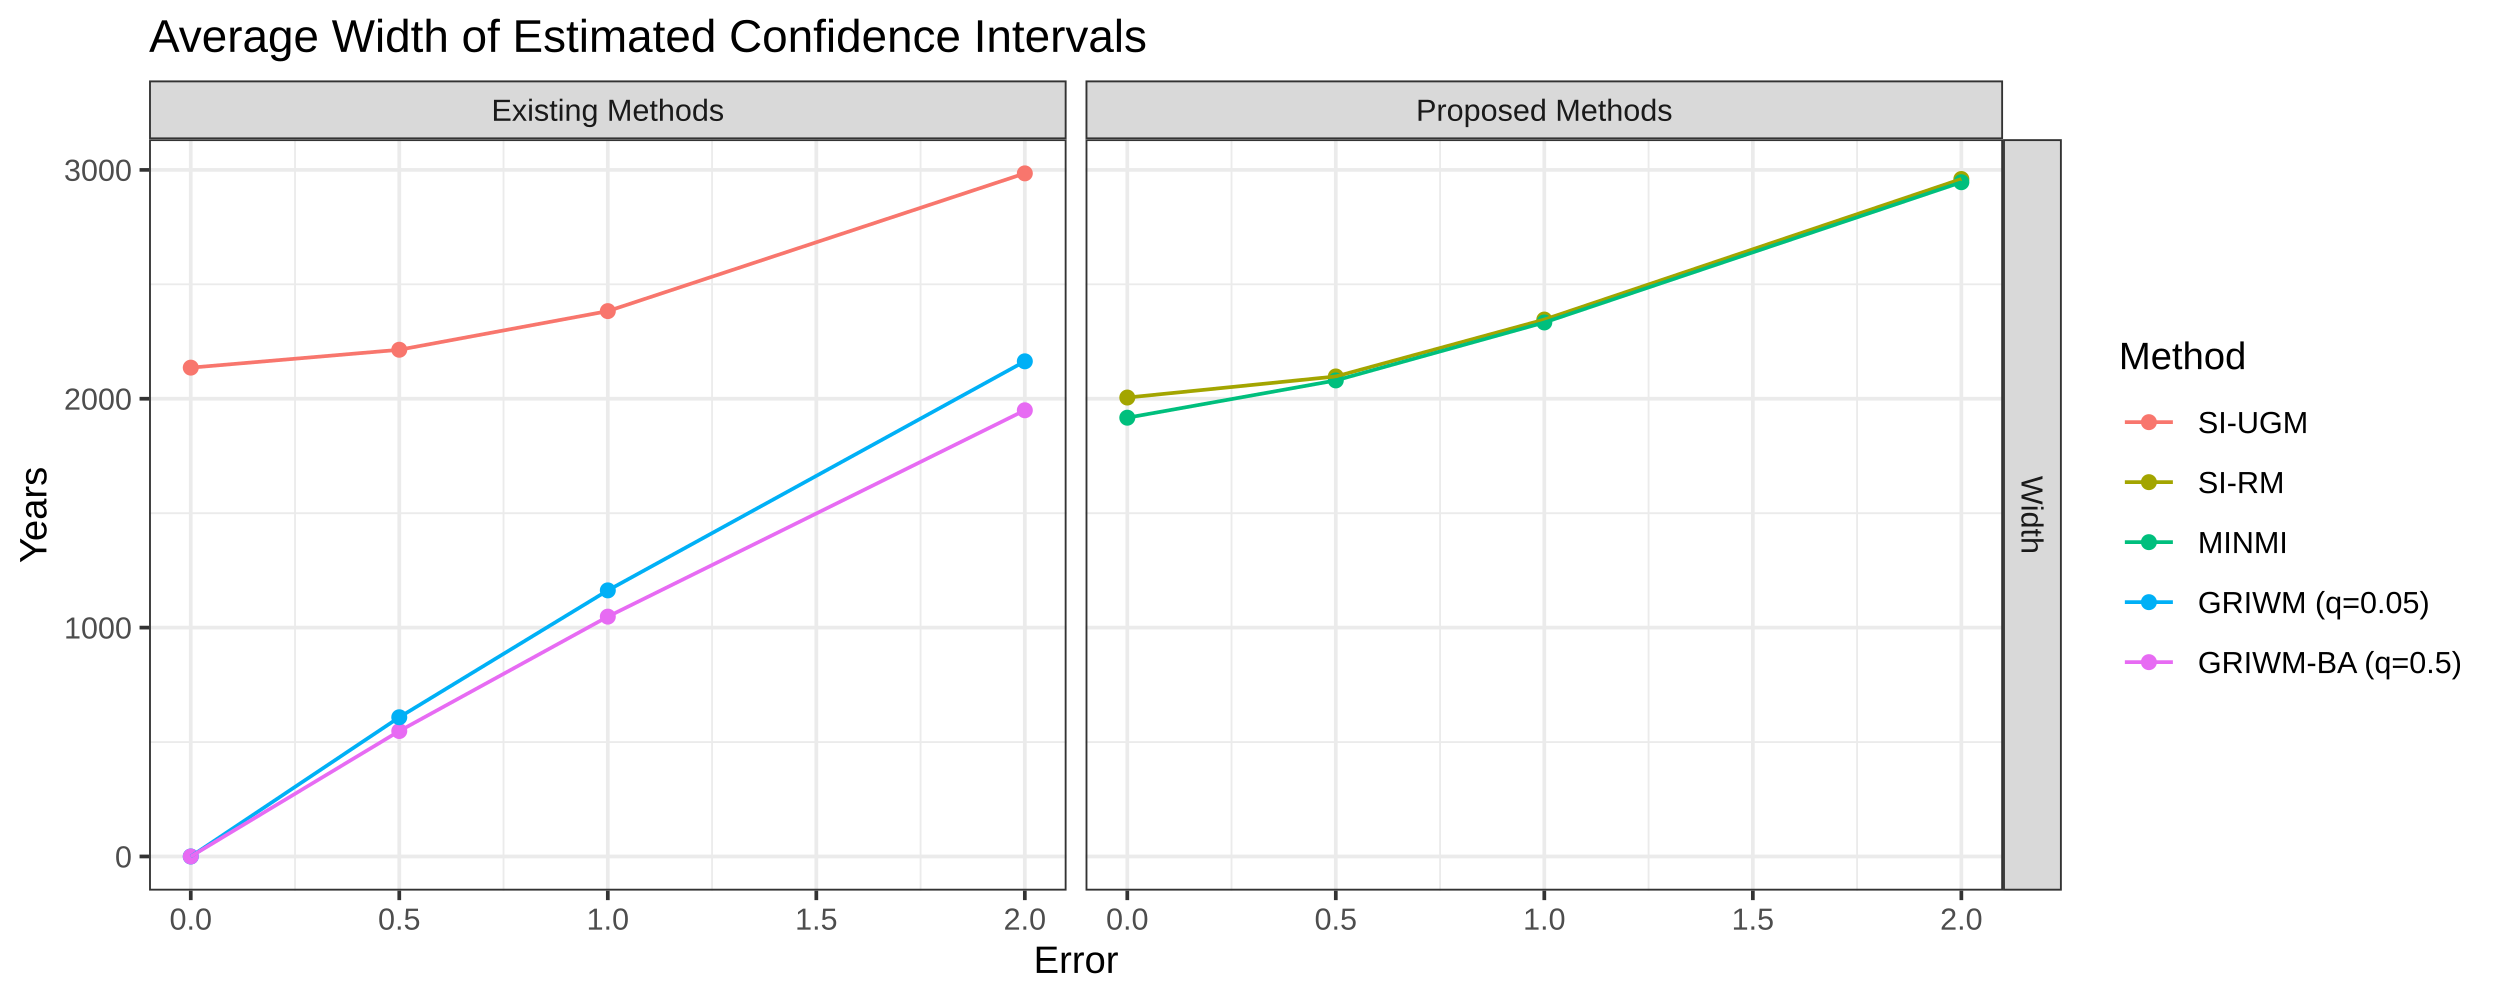
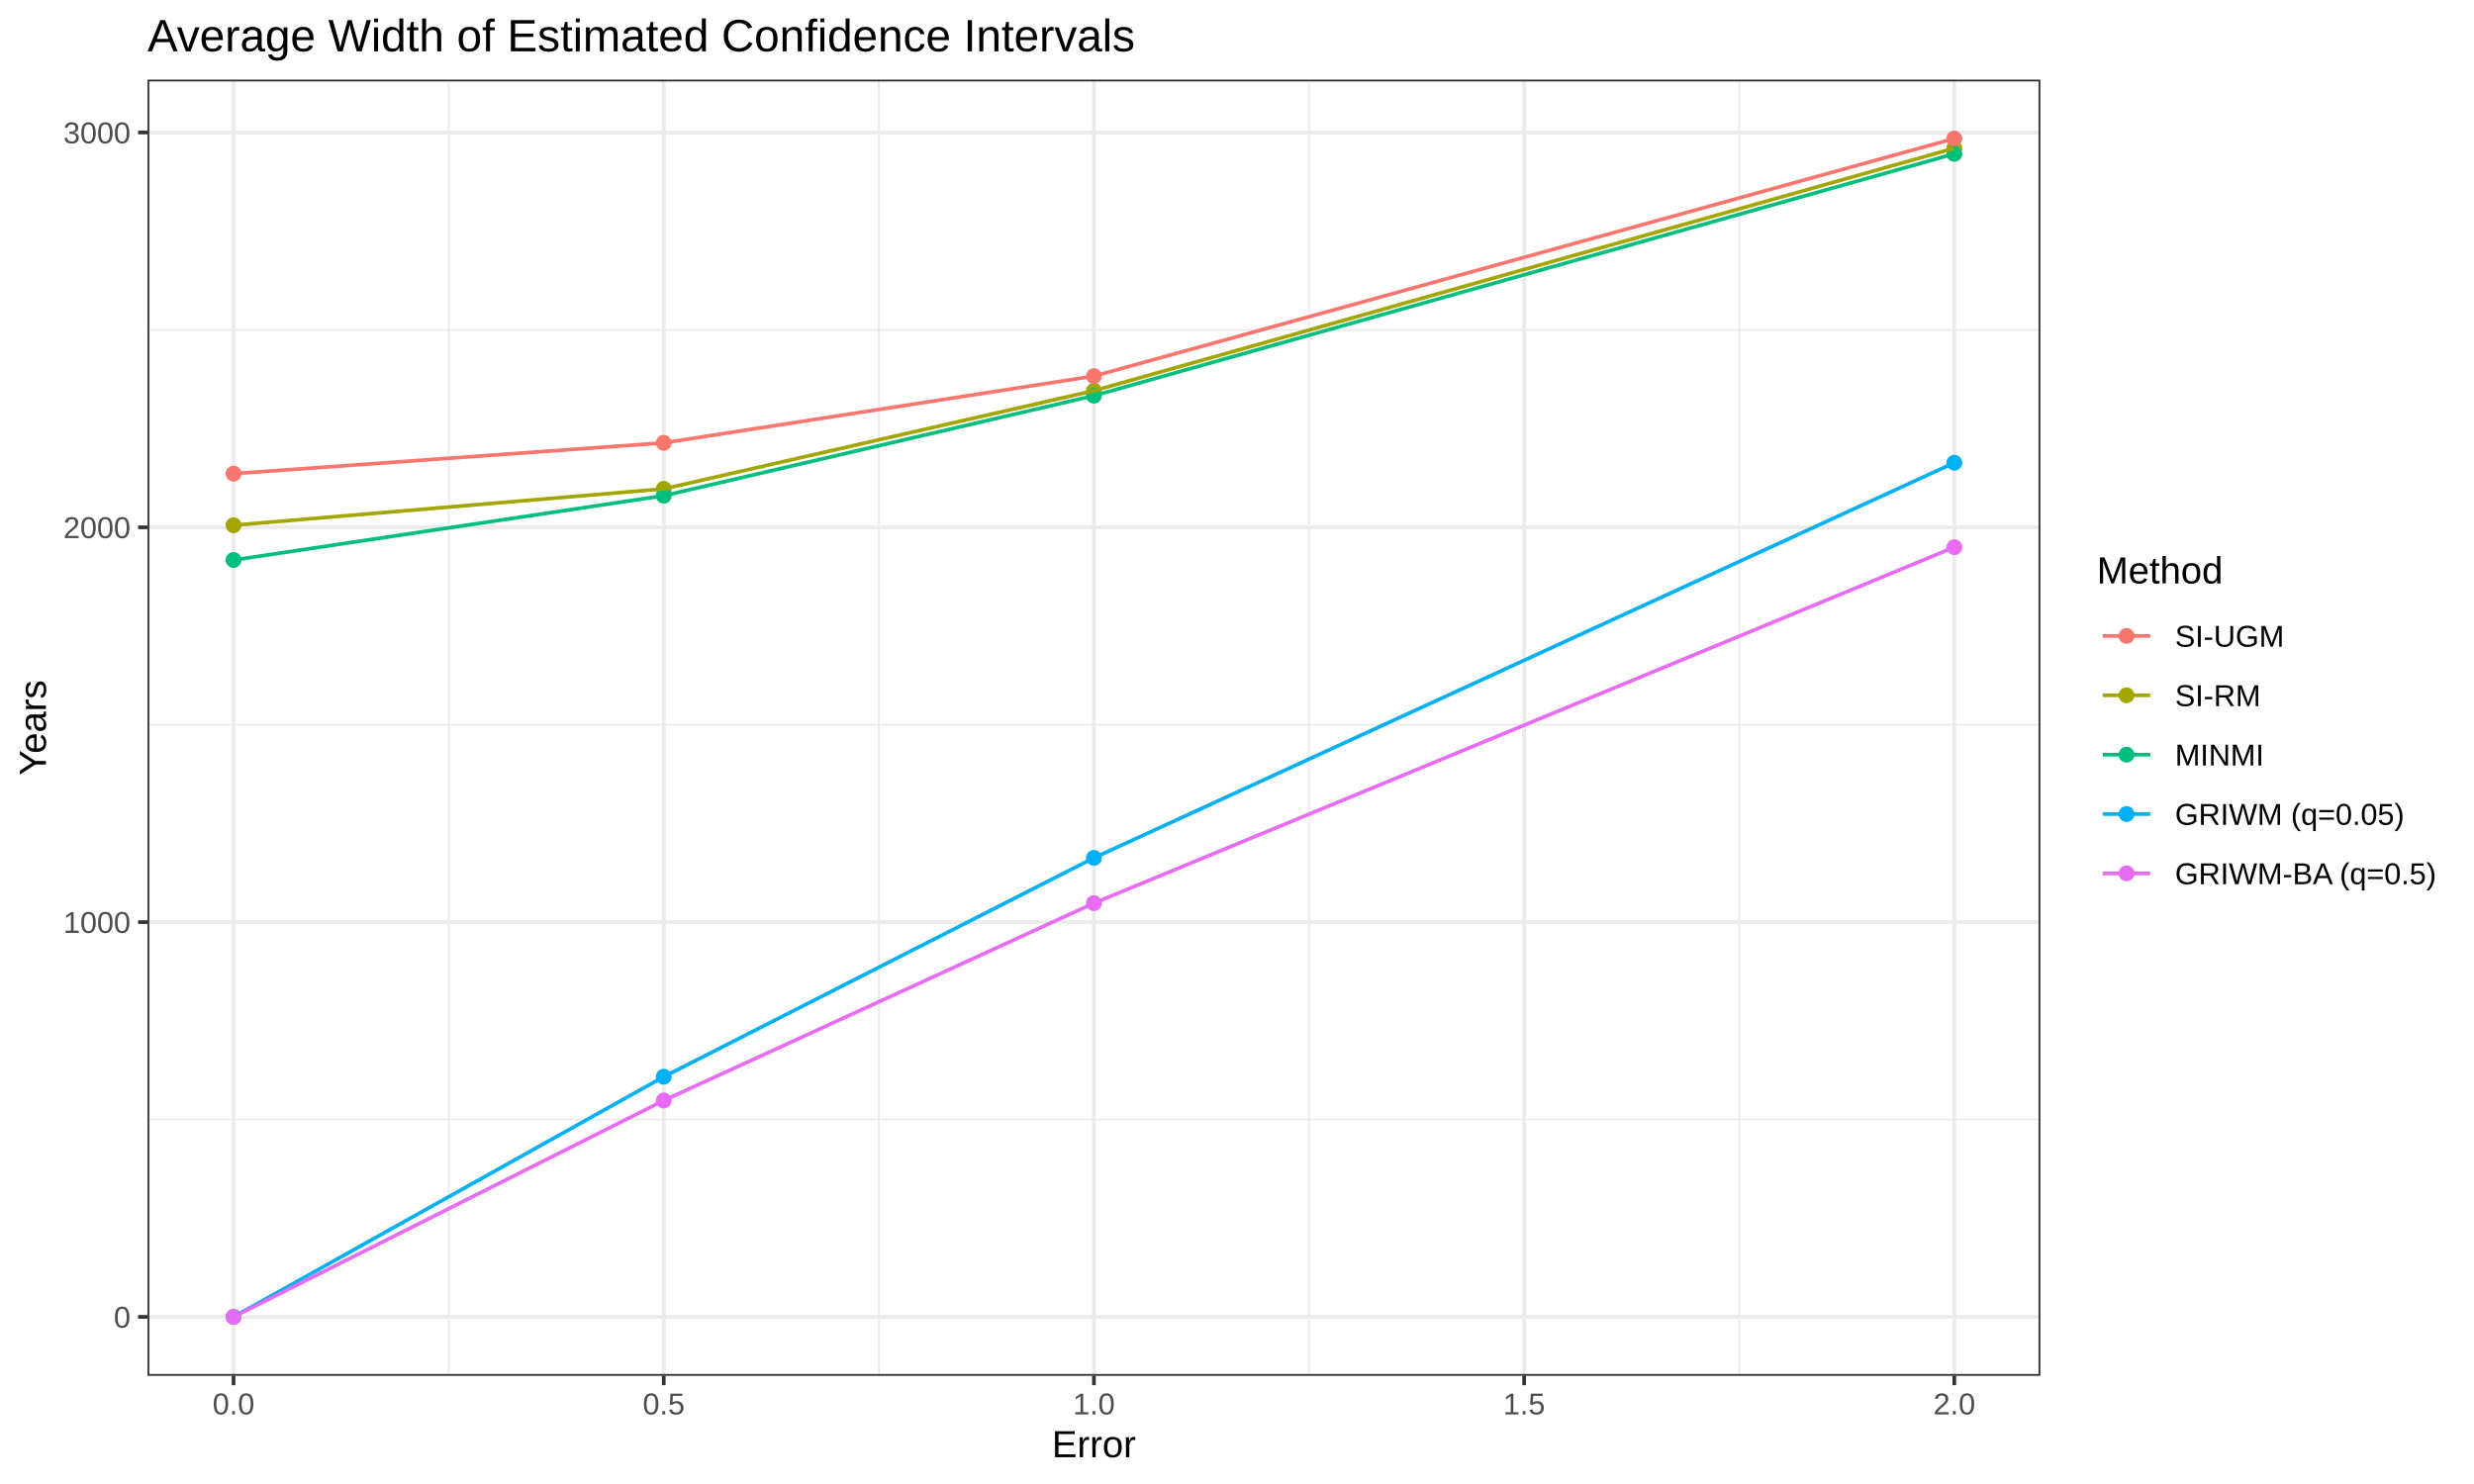
- <svg xmlns="http://www.w3.org/2000/svg" class="svglite" width="720.00pt" height="288.00pt" viewBox="0 0 720.00 288.00">
+ <svg xmlns="http://www.w3.org/2000/svg" class="svglite" width="720.00pt" height="432.00pt" viewBox="0 0 720.00 432.00">
  <defs>
    <style type="text/css">
    .svglite line, .svglite polyline, .svglite polygon, .svglite path, .svglite rect, .svglite circle {
      fill: none;
      stroke: #000000;
      stroke-linecap: round;
      stroke-linejoin: round;
      stroke-miterlimit: 10.00;
    }
    .svglite text {
      white-space: pre;
    }
  </style>
  </defs>
  <rect width="100%" height="100%" style="stroke: none; fill: #FFFFFF;" />
  <defs>
-     <clipPath id="cpMC4wMHw3MjAuMDB8MC4wMHwyODguMDA=">
-       <rect x="0.00" y="0.00" width="720.00" height="288.00" />
+     <clipPath id="cpMC4wMHw3MjAuMDB8MC4wMHw0MzIuMDA=">
+       <rect x="0.00" y="0.00" width="720.00" height="432.00" />
    </clipPath>
  </defs>
-   <g clip-path="url(#cpMC4wMHw3MjAuMDB8MC4wMHwyODguMDA=)">
-     <rect x="0" y="0.00" width="720.00" height="288.00" style="stroke-width: 1.07; stroke: #FFFFFF; fill: #FFFFFF;" />
+   <g clip-path="url(#cpMC4wMHw3MjAuMDB8MC4wMHw0MzIuMDA=)">
+     <rect x="0.00" y="0.00" width="720.00" height="432.00" style="stroke-width: 1.07; stroke: #FFFFFF; fill: #FFFFFF;" />
  </g>
  <defs>
-     <clipPath id="cpNDIuOTN8MzA3LjE2fDQwLjA5fDI1Ni41MA==">
-       <rect x="42.93" y="40.09" width="264.24" height="216.41" />
+     <clipPath id="cpNDIuOTN8NTkzLjgwfDIzLjE4fDQwMC41MA==">
+       <rect x="42.93" y="23.18" width="550.87" height="377.33" />
    </clipPath>
  </defs>
-   <g clip-path="url(#cpNDIuOTN8MzA3LjE2fDQwLjA5fDI1Ni41MA==)">
-     <rect x="42.93" y="40.09" width="264.24" height="216.41" style="stroke-width: 1.07; stroke: none; fill: #FFFFFF;" />
-     <polyline points="42.93,213.71 307.16,213.71 " style="stroke-width: 0.53; stroke: #EBEBEB; stroke-linecap: butt;" />
-     <polyline points="42.93,147.80 307.16,147.80 " style="stroke-width: 0.53; stroke: #EBEBEB; stroke-linecap: butt;" />
-     <polyline points="42.93,81.88 307.16,81.88 " style="stroke-width: 0.53; stroke: #EBEBEB; stroke-linecap: butt;" />
-     <polyline points="84.97,256.50 84.97,40.09 " style="stroke-width: 0.53; stroke: #EBEBEB; stroke-linecap: butt;" />
-     <polyline points="145.02,256.50 145.02,40.09 " style="stroke-width: 0.53; stroke: #EBEBEB; stroke-linecap: butt;" />
-     <polyline points="205.07,256.50 205.07,40.09 " style="stroke-width: 0.53; stroke: #EBEBEB; stroke-linecap: butt;" />
-     <polyline points="265.13,256.50 265.13,40.09 " style="stroke-width: 0.53; stroke: #EBEBEB; stroke-linecap: butt;" />
-     <polyline points="42.93,246.67 307.16,246.67 " style="stroke-width: 1.07; stroke: #EBEBEB; stroke-linecap: butt;" />
-     <polyline points="42.93,180.75 307.16,180.75 " style="stroke-width: 1.07; stroke: #EBEBEB; stroke-linecap: butt;" />
-     <polyline points="42.93,114.84 307.16,114.84 " style="stroke-width: 1.07; stroke: #EBEBEB; stroke-linecap: butt;" />
-     <polyline points="42.93,48.93 307.16,48.93 " style="stroke-width: 1.07; stroke: #EBEBEB; stroke-linecap: butt;" />
-     <polyline points="54.94,256.50 54.94,40.09 " style="stroke-width: 1.07; stroke: #EBEBEB; stroke-linecap: butt;" />
-     <polyline points="114.99,256.50 114.99,40.09 " style="stroke-width: 1.07; stroke: #EBEBEB; stroke-linecap: butt;" />
-     <polyline points="175.05,256.50 175.05,40.09 " style="stroke-width: 1.07; stroke: #EBEBEB; stroke-linecap: butt;" />
-     <polyline points="235.10,256.50 235.10,40.09 " style="stroke-width: 1.07; stroke: #EBEBEB; stroke-linecap: butt;" />
-     <polyline points="295.15,256.50 295.15,40.09 " style="stroke-width: 1.07; stroke: #EBEBEB; stroke-linecap: butt;" />
-     <circle cx="54.94" cy="105.88" r="1.95" style="stroke-width: 0.71; stroke: #F8766D; fill: #F8766D;" />
-     <circle cx="114.99" cy="100.73" r="1.95" style="stroke-width: 0.71; stroke: #F8766D; fill: #F8766D;" />
-     <circle cx="295.15" cy="49.93" r="1.95" style="stroke-width: 0.71; stroke: #F8766D; fill: #F8766D;" />
-     <circle cx="175.05" cy="89.60" r="1.95" style="stroke-width: 0.71; stroke: #F8766D; fill: #F8766D;" />
-     <circle cx="295.15" cy="118.16" r="1.95" style="stroke-width: 0.71; stroke: #E76BF3; fill: #E76BF3;" />
-     <circle cx="175.05" cy="177.59" r="1.95" style="stroke-width: 0.71; stroke: #E76BF3; fill: #E76BF3;" />
-     <circle cx="114.99" cy="210.54" r="1.95" style="stroke-width: 0.71; stroke: #E76BF3; fill: #E76BF3;" />
-     <circle cx="295.15" cy="104.06" r="1.95" style="stroke-width: 0.71; stroke: #00B0F6; fill: #00B0F6;" />
-     <circle cx="175.05" cy="170.03" r="1.95" style="stroke-width: 0.71; stroke: #00B0F6; fill: #00B0F6;" />
-     <circle cx="114.99" cy="206.57" r="1.95" style="stroke-width: 0.71; stroke: #00B0F6; fill: #00B0F6;" />
-     <circle cx="54.94" cy="246.67" r="1.95" style="stroke-width: 0.71; stroke: #00B0F6; fill: #00B0F6;" />
-     <circle cx="54.94" cy="246.67" r="1.95" style="stroke-width: 0.71; stroke: #E76BF3; fill: #E76BF3;" />
-     <polyline points="54.94,105.88 114.99,100.73 175.05,89.60 295.15,49.93 " style="stroke-width: 1.07; stroke: #F8766D; stroke-linecap: butt;" />
-     <polyline points="54.94,246.67 114.99,206.57 175.05,170.03 295.15,104.06 " style="stroke-width: 1.07; stroke: #00B0F6; stroke-linecap: butt;" />
-     <polyline points="54.94,246.67 114.99,210.54 175.05,177.59 295.15,118.16 " style="stroke-width: 1.07; stroke: #E76BF3; stroke-linecap: butt;" />
-     <rect x="42.93" y="40.09" width="264.24" height="216.41" style="stroke-width: 1.07; stroke: #333333;" />
+   <g clip-path="url(#cpNDIuOTN8NTkzLjgwfDIzLjE4fDQwMC41MA==)">
+     <rect x="42.93" y="23.18" width="550.87" height="377.33" style="stroke-width: 1.07; stroke: none; fill: #FFFFFF;" />
+     <polyline points="42.93,325.89 593.80,325.89 " style="stroke-width: 0.53; stroke: #EBEBEB; stroke-linecap: butt;" />
+     <polyline points="42.93,210.96 593.80,210.96 " style="stroke-width: 0.53; stroke: #EBEBEB; stroke-linecap: butt;" />
+     <polyline points="42.93,96.04 593.80,96.04 " style="stroke-width: 0.53; stroke: #EBEBEB; stroke-linecap: butt;" />
+     <polyline points="130.57,400.50 130.57,23.18 " style="stroke-width: 0.53; stroke: #EBEBEB; stroke-linecap: butt;" />
+     <polyline points="255.76,400.50 255.76,23.18 " style="stroke-width: 0.53; stroke: #EBEBEB; stroke-linecap: butt;" />
+     <polyline points="380.96,400.50 380.96,23.18 " style="stroke-width: 0.53; stroke: #EBEBEB; stroke-linecap: butt;" />
+     <polyline points="506.16,400.50 506.16,23.18 " style="stroke-width: 0.53; stroke: #EBEBEB; stroke-linecap: butt;" />
+     <polyline points="42.93,383.35 593.80,383.35 " style="stroke-width: 1.07; stroke: #EBEBEB; stroke-linecap: butt;" />
+     <polyline points="42.93,268.43 593.80,268.43 " style="stroke-width: 1.07; stroke: #EBEBEB; stroke-linecap: butt;" />
+     <polyline points="42.93,153.50 593.80,153.50 " style="stroke-width: 1.07; stroke: #EBEBEB; stroke-linecap: butt;" />
+     <polyline points="42.93,38.58 593.80,38.58 " style="stroke-width: 1.07; stroke: #EBEBEB; stroke-linecap: butt;" />
+     <polyline points="67.97,400.50 67.97,23.18 " style="stroke-width: 1.07; stroke: #EBEBEB; stroke-linecap: butt;" />
+     <polyline points="193.17,400.50 193.17,23.18 " style="stroke-width: 1.07; stroke: #EBEBEB; stroke-linecap: butt;" />
+     <polyline points="318.36,400.50 318.36,23.18 " style="stroke-width: 1.07; stroke: #EBEBEB; stroke-linecap: butt;" />
+     <polyline points="443.56,400.50 443.56,23.18 " style="stroke-width: 1.07; stroke: #EBEBEB; stroke-linecap: butt;" />
+     <polyline points="568.76,400.50 568.76,23.18 " style="stroke-width: 1.07; stroke: #EBEBEB; stroke-linecap: butt;" />
+     <circle cx="67.97" cy="152.89" r="1.95" style="stroke-width: 0.71; stroke: #A3A500; fill: #A3A500;" />
+     <circle cx="67.97" cy="137.88" r="1.95" style="stroke-width: 0.71; stroke: #F8766D; fill: #F8766D;" />
+     <circle cx="193.17" cy="128.91" r="1.95" style="stroke-width: 0.71; stroke: #F8766D; fill: #F8766D;" />
+     <circle cx="193.17" cy="142.31" r="1.95" style="stroke-width: 0.71; stroke: #A3A500; fill: #A3A500;" />
+     <circle cx="193.17" cy="144.30" r="1.95" style="stroke-width: 0.71; stroke: #00BF7D; fill: #00BF7D;" />
+     <circle cx="568.76" cy="43.14" r="1.95" style="stroke-width: 0.71; stroke: #A3A500; fill: #A3A500;" />
+     <circle cx="568.76" cy="40.33" r="1.95" style="stroke-width: 0.71; stroke: #F8766D; fill: #F8766D;" />
+     <circle cx="568.76" cy="44.78" r="1.95" style="stroke-width: 0.71; stroke: #00BF7D; fill: #00BF7D;" />
+     <circle cx="67.97" cy="163.02" r="1.95" style="stroke-width: 0.71; stroke: #00BF7D; fill: #00BF7D;" />
+     <circle cx="318.36" cy="113.73" r="1.95" style="stroke-width: 0.71; stroke: #A3A500; fill: #A3A500;" />
+     <circle cx="318.36" cy="115.19" r="1.95" style="stroke-width: 0.71; stroke: #00BF7D; fill: #00BF7D;" />
+     <circle cx="318.36" cy="109.49" r="1.95" style="stroke-width: 0.71; stroke: #F8766D; fill: #F8766D;" />
+     <circle cx="568.76" cy="159.29" r="1.95" style="stroke-width: 0.71; stroke: #E76BF3; fill: #E76BF3;" />
+     <circle cx="318.36" cy="262.91" r="1.95" style="stroke-width: 0.71; stroke: #E76BF3; fill: #E76BF3;" />
+     <circle cx="193.17" cy="320.36" r="1.95" style="stroke-width: 0.71; stroke: #E76BF3; fill: #E76BF3;" />
+     <circle cx="568.76" cy="134.71" r="1.95" style="stroke-width: 0.71; stroke: #00B0F6; fill: #00B0F6;" />
+     <circle cx="318.36" cy="249.73" r="1.95" style="stroke-width: 0.71; stroke: #00B0F6; fill: #00B0F6;" />
+     <circle cx="193.17" cy="313.44" r="1.95" style="stroke-width: 0.71; stroke: #00B0F6; fill: #00B0F6;" />
+     <circle cx="67.97" cy="383.35" r="1.95" style="stroke-width: 0.71; stroke: #00B0F6; fill: #00B0F6;" />
+     <circle cx="67.97" cy="383.35" r="1.95" style="stroke-width: 0.71; stroke: #E76BF3; fill: #E76BF3;" />
+     <polyline points="67.97,137.88 193.17,128.91 318.36,109.49 568.76,40.33 " style="stroke-width: 1.07; stroke: #F8766D; stroke-linecap: butt;" />
+     <polyline points="67.97,152.89 193.17,142.31 318.36,113.73 568.76,43.14 " style="stroke-width: 1.07; stroke: #A3A500; stroke-linecap: butt;" />
+     <polyline points="67.97,163.02 193.17,144.30 318.36,115.19 568.76,44.78 " style="stroke-width: 1.07; stroke: #00BF7D; stroke-linecap: butt;" />
+     <polyline points="67.97,383.35 193.17,313.44 318.36,249.73 568.76,134.71 " style="stroke-width: 1.07; stroke: #00B0F6; stroke-linecap: butt;" />
+     <polyline points="67.97,383.35 193.17,320.36 318.36,262.91 568.76,159.29 " style="stroke-width: 1.07; stroke: #E76BF3; stroke-linecap: butt;" />
+     <rect x="42.93" y="23.18" width="550.87" height="377.33" style="stroke-width: 1.07; stroke: #333333;" />
  </g>
-   <g clip-path="url(#cpMC4wMHw3MjAuMDB8MC4wMHwyODguMDA=)">
- </g>
-   <defs>
-     <clipPath id="cpMzEyLjY0fDU3Ni44OHw0MC4wOXwyNTYuNTA=">
-       <rect x="312.64" y="40.09" width="264.24" height="216.41" />
-     </clipPath>
-   </defs>
-   <g clip-path="url(#cpMzEyLjY0fDU3Ni44OHw0MC4wOXwyNTYuNTA=)">
-     <rect x="312.64" y="40.09" width="264.24" height="216.41" style="stroke-width: 1.07; stroke: none; fill: #FFFFFF;" />
-     <polyline points="312.64,213.71 576.88,213.71 " style="stroke-width: 0.53; stroke: #EBEBEB; stroke-linecap: butt;" />
-     <polyline points="312.64,147.80 576.88,147.80 " style="stroke-width: 0.53; stroke: #EBEBEB; stroke-linecap: butt;" />
-     <polyline points="312.64,81.88 576.88,81.88 " style="stroke-width: 0.53; stroke: #EBEBEB; stroke-linecap: butt;" />
-     <polyline points="354.68,256.50 354.68,40.09 " style="stroke-width: 0.53; stroke: #EBEBEB; stroke-linecap: butt;" />
-     <polyline points="414.74,256.50 414.74,40.09 " style="stroke-width: 0.53; stroke: #EBEBEB; stroke-linecap: butt;" />
-     <polyline points="474.79,256.50 474.79,40.09 " style="stroke-width: 0.53; stroke: #EBEBEB; stroke-linecap: butt;" />
-     <polyline points="534.84,256.50 534.84,40.09 " style="stroke-width: 0.53; stroke: #EBEBEB; stroke-linecap: butt;" />
-     <polyline points="312.64,246.67 576.88,246.67 " style="stroke-width: 1.07; stroke: #EBEBEB; stroke-linecap: butt;" />
-     <polyline points="312.64,180.75 576.88,180.75 " style="stroke-width: 1.07; stroke: #EBEBEB; stroke-linecap: butt;" />
-     <polyline points="312.64,114.84 576.88,114.84 " style="stroke-width: 1.07; stroke: #EBEBEB; stroke-linecap: butt;" />
-     <polyline points="312.64,48.93 576.88,48.93 " style="stroke-width: 1.07; stroke: #EBEBEB; stroke-linecap: butt;" />
-     <polyline points="324.66,256.50 324.66,40.09 " style="stroke-width: 1.07; stroke: #EBEBEB; stroke-linecap: butt;" />
-     <polyline points="384.71,256.50 384.71,40.09 " style="stroke-width: 1.07; stroke: #EBEBEB; stroke-linecap: butt;" />
-     <polyline points="444.76,256.50 444.76,40.09 " style="stroke-width: 1.07; stroke: #EBEBEB; stroke-linecap: butt;" />
-     <polyline points="504.82,256.50 504.82,40.09 " style="stroke-width: 1.07; stroke: #EBEBEB; stroke-linecap: butt;" />
-     <polyline points="564.87,256.50 564.87,40.09 " style="stroke-width: 1.07; stroke: #EBEBEB; stroke-linecap: butt;" />
-     <circle cx="324.66" cy="114.49" r="1.95" style="stroke-width: 0.71; stroke: #A3A500; fill: #A3A500;" />
-     <circle cx="384.71" cy="108.42" r="1.95" style="stroke-width: 0.71; stroke: #A3A500; fill: #A3A500;" />
-     <circle cx="384.71" cy="109.56" r="1.95" style="stroke-width: 0.71; stroke: #00BF7D; fill: #00BF7D;" />
-     <circle cx="564.87" cy="51.55" r="1.95" style="stroke-width: 0.71; stroke: #A3A500; fill: #A3A500;" />
-     <circle cx="564.87" cy="52.48" r="1.95" style="stroke-width: 0.71; stroke: #00BF7D; fill: #00BF7D;" />
-     <circle cx="324.66" cy="120.30" r="1.95" style="stroke-width: 0.71; stroke: #00BF7D; fill: #00BF7D;" />
-     <circle cx="444.76" cy="92.03" r="1.95" style="stroke-width: 0.71; stroke: #A3A500; fill: #A3A500;" />
-     <circle cx="444.76" cy="92.87" r="1.95" style="stroke-width: 0.71; stroke: #00BF7D; fill: #00BF7D;" />
-     <polyline points="324.66,114.49 384.71,108.42 444.76,92.03 564.87,51.55 " style="stroke-width: 1.07; stroke: #A3A500; stroke-linecap: butt;" />
-     <polyline points="324.66,120.30 384.71,109.56 444.76,92.87 564.87,52.48 " style="stroke-width: 1.07; stroke: #00BF7D; stroke-linecap: butt;" />
-     <rect x="312.64" y="40.09" width="264.24" height="216.41" style="stroke-width: 1.07; stroke: #333333;" />
-   </g>
-   <g clip-path="url(#cpMC4wMHw3MjAuMDB8MC4wMHwyODguMDA=)">
- </g>
-   <defs>
-     <clipPath id="cpNDIuOTN8MzA3LjE2fDIzLjE4fDQwLjA5">
-       <rect x="42.93" y="23.18" width="264.24" height="16.92" />
-     </clipPath>
-   </defs>
-   <g clip-path="url(#cpNDIuOTN8MzA3LjE2fDIzLjE4fDQwLjA5)">
-     <rect x="42.93" y="23.18" width="264.24" height="16.92" style="stroke-width: 1.07; stroke: #333333; fill: #D9D9D9;" />
-     <text x="175.05" y="34.79" text-anchor="middle" style="font-size: 8.80px;fill: #1A1A1A; font-family: &quot;Arial&quot;;" textLength="67.02px" lengthAdjust="spacingAndGlyphs">Existing Methods</text>
-   </g>
-   <g clip-path="url(#cpMC4wMHw3MjAuMDB8MC4wMHwyODguMDA=)">
- </g>
-   <defs>
-     <clipPath id="cpMzEyLjY0fDU3Ni44OHwyMy4xOHw0MC4wOQ==">
-       <rect x="312.64" y="23.18" width="264.24" height="16.92" />
-     </clipPath>
-   </defs>
-   <g clip-path="url(#cpMzEyLjY0fDU3Ni44OHwyMy4xOHw0MC4wOQ==)">
-     <rect x="312.64" y="23.18" width="264.24" height="16.92" style="stroke-width: 1.07; stroke: #333333; fill: #D9D9D9;" />
-     <text x="444.76" y="34.79" text-anchor="middle" style="font-size: 8.80px;fill: #1A1A1A; font-family: &quot;Arial&quot;;" textLength="73.89px" lengthAdjust="spacingAndGlyphs">Proposed Methods</text>
-   </g>
-   <g clip-path="url(#cpMC4wMHw3MjAuMDB8MC4wMHwyODguMDA=)">
- </g>
-   <defs>
-     <clipPath id="cpNTc2Ljg4fDU5My44MHw0MC4wOXwyNTYuNTA=">
-       <rect x="576.88" y="40.09" width="16.92" height="216.41" />
-     </clipPath>
-   </defs>
-   <g clip-path="url(#cpNTc2Ljg4fDU5My44MHw0MC4wOXwyNTYuNTA=)">
-     <rect x="576.88" y="40.09" width="16.92" height="216.41" style="stroke-width: 1.07; stroke: #333333; fill: #D9D9D9;" />
-     <text transform="translate(582.19,148.30) rotate(90)" text-anchor="middle" style="font-size: 8.80px;fill: #1A1A1A; font-family: &quot;Arial&quot;;" textLength="22.49px" lengthAdjust="spacingAndGlyphs">Width</text>
-   </g>
-   <g clip-path="url(#cpMC4wMHw3MjAuMDB8MC4wMHwyODguMDA=)">
-     <polyline points="54.94,259.24 54.94,256.50 " style="stroke-width: 1.07; stroke: #333333; stroke-linecap: butt;" />
-     <polyline points="114.99,259.24 114.99,256.50 " style="stroke-width: 1.07; stroke: #333333; stroke-linecap: butt;" />
-     <polyline points="175.05,259.24 175.05,256.50 " style="stroke-width: 1.07; stroke: #333333; stroke-linecap: butt;" />
-     <polyline points="235.10,259.24 235.10,256.50 " style="stroke-width: 1.07; stroke: #333333; stroke-linecap: butt;" />
-     <polyline points="295.15,259.24 295.15,256.50 " style="stroke-width: 1.07; stroke: #333333; stroke-linecap: butt;" />
-     <text x="54.94" y="267.74" text-anchor="middle" style="font-size: 8.80px;fill: #4D4D4D; font-family: &quot;Arial&quot;;" textLength="12.24px" lengthAdjust="spacingAndGlyphs">0.0</text>
-     <text x="114.99" y="267.74" text-anchor="middle" style="font-size: 8.80px;fill: #4D4D4D; font-family: &quot;Arial&quot;;" textLength="12.24px" lengthAdjust="spacingAndGlyphs">0.5</text>
-     <text x="175.05" y="267.74" text-anchor="middle" style="font-size: 8.80px;fill: #4D4D4D; font-family: &quot;Arial&quot;;" textLength="12.24px" lengthAdjust="spacingAndGlyphs">1.0</text>
-     <text x="235.10" y="267.74" text-anchor="middle" style="font-size: 8.80px;fill: #4D4D4D; font-family: &quot;Arial&quot;;" textLength="12.24px" lengthAdjust="spacingAndGlyphs">1.5</text>
-     <text x="295.15" y="267.74" text-anchor="middle" style="font-size: 8.80px;fill: #4D4D4D; font-family: &quot;Arial&quot;;" textLength="12.24px" lengthAdjust="spacingAndGlyphs">2.0</text>
-     <polyline points="324.66,259.24 324.66,256.50 " style="stroke-width: 1.07; stroke: #333333; stroke-linecap: butt;" />
-     <polyline points="384.71,259.24 384.71,256.50 " style="stroke-width: 1.07; stroke: #333333; stroke-linecap: butt;" />
-     <polyline points="444.76,259.24 444.76,256.50 " style="stroke-width: 1.07; stroke: #333333; stroke-linecap: butt;" />
-     <polyline points="504.82,259.24 504.82,256.50 " style="stroke-width: 1.07; stroke: #333333; stroke-linecap: butt;" />
-     <polyline points="564.87,259.24 564.87,256.50 " style="stroke-width: 1.07; stroke: #333333; stroke-linecap: butt;" />
-     <text x="324.66" y="267.74" text-anchor="middle" style="font-size: 8.80px;fill: #4D4D4D; font-family: &quot;Arial&quot;;" textLength="12.24px" lengthAdjust="spacingAndGlyphs">0.0</text>
-     <text x="384.71" y="267.74" text-anchor="middle" style="font-size: 8.80px;fill: #4D4D4D; font-family: &quot;Arial&quot;;" textLength="12.24px" lengthAdjust="spacingAndGlyphs">0.5</text>
-     <text x="444.76" y="267.74" text-anchor="middle" style="font-size: 8.80px;fill: #4D4D4D; font-family: &quot;Arial&quot;;" textLength="12.24px" lengthAdjust="spacingAndGlyphs">1.0</text>
-     <text x="504.82" y="267.74" text-anchor="middle" style="font-size: 8.80px;fill: #4D4D4D; font-family: &quot;Arial&quot;;" textLength="12.24px" lengthAdjust="spacingAndGlyphs">1.5</text>
-     <text x="564.87" y="267.74" text-anchor="middle" style="font-size: 8.80px;fill: #4D4D4D; font-family: &quot;Arial&quot;;" textLength="12.24px" lengthAdjust="spacingAndGlyphs">2.0</text>
-     <text x="38.00" y="249.82" text-anchor="end" style="font-size: 8.80px;fill: #4D4D4D; font-family: &quot;Arial&quot;;" textLength="4.90px" lengthAdjust="spacingAndGlyphs">0</text>
-     <text x="38.00" y="183.90" text-anchor="end" style="font-size: 8.80px;fill: #4D4D4D; font-family: &quot;Arial&quot;;" textLength="19.58px" lengthAdjust="spacingAndGlyphs">1000</text>
-     <text x="38.00" y="117.99" text-anchor="end" style="font-size: 8.80px;fill: #4D4D4D; font-family: &quot;Arial&quot;;" textLength="19.58px" lengthAdjust="spacingAndGlyphs">2000</text>
-     <text x="38.00" y="52.08" text-anchor="end" style="font-size: 8.80px;fill: #4D4D4D; font-family: &quot;Arial&quot;;" textLength="19.58px" lengthAdjust="spacingAndGlyphs">3000</text>
-     <polyline points="40.19,246.67 42.93,246.67 " style="stroke-width: 1.07; stroke: #333333; stroke-linecap: butt;" />
-     <polyline points="40.19,180.75 42.93,180.75 " style="stroke-width: 1.07; stroke: #333333; stroke-linecap: butt;" />
-     <polyline points="40.19,114.84 42.93,114.84 " style="stroke-width: 1.07; stroke: #333333; stroke-linecap: butt;" />
-     <polyline points="40.19,48.93 42.93,48.93 " style="stroke-width: 1.07; stroke: #333333; stroke-linecap: butt;" />
-     <text x="309.90" y="280.20" text-anchor="middle" style="font-size: 11.00px; font-family: &quot;Arial&quot;;" textLength="24.45px" lengthAdjust="spacingAndGlyphs">Error</text>
-     <text transform="translate(13.36,148.30) rotate(-90)" text-anchor="middle" style="font-size: 11.00px; font-family: &quot;Arial&quot;;" textLength="27.73px" lengthAdjust="spacingAndGlyphs">Years</text>
-     <rect x="604.76" y="91.78" width="109.76" height="113.03" style="stroke-width: 1.07; stroke: none; fill: #FFFFFF;" />
-     <text x="610.24" y="106.30" style="font-size: 11.00px; font-family: &quot;Arial&quot;;" textLength="36.71px" lengthAdjust="spacingAndGlyphs">Method</text>
-     <rect x="610.24" y="112.94" width="17.28" height="17.28" style="stroke-width: 1.07; stroke: none; fill: #FFFFFF;" />
-     <circle cx="618.88" cy="121.58" r="1.95" style="stroke-width: 0.71; stroke: #F8766D; fill: #F8766D;" />
-     <line x1="611.96" y1="121.58" x2="625.79" y2="121.58" style="stroke-width: 1.07; stroke: #F8766D; stroke-linecap: butt;" />
-     <rect x="610.24" y="130.22" width="17.28" height="17.28" style="stroke-width: 1.07; stroke: none; fill: #FFFFFF;" />
-     <circle cx="618.88" cy="138.86" r="1.95" style="stroke-width: 0.71; stroke: #A3A500; fill: #A3A500;" />
-     <line x1="611.96" y1="138.86" x2="625.79" y2="138.86" style="stroke-width: 1.07; stroke: #A3A500; stroke-linecap: butt;" />
-     <rect x="610.24" y="147.50" width="17.28" height="17.28" style="stroke-width: 1.07; stroke: none; fill: #FFFFFF;" />
-     <circle cx="618.88" cy="156.14" r="1.95" style="stroke-width: 0.71; stroke: #00BF7D; fill: #00BF7D;" />
-     <line x1="611.96" y1="156.14" x2="625.79" y2="156.14" style="stroke-width: 1.07; stroke: #00BF7D; stroke-linecap: butt;" />
-     <rect x="610.24" y="164.78" width="17.28" height="17.28" style="stroke-width: 1.07; stroke: none; fill: #FFFFFF;" />
-     <circle cx="618.88" cy="173.42" r="1.95" style="stroke-width: 0.71; stroke: #00B0F6; fill: #00B0F6;" />
-     <line x1="611.96" y1="173.42" x2="625.79" y2="173.42" style="stroke-width: 1.07; stroke: #00B0F6; stroke-linecap: butt;" />
-     <rect x="610.24" y="182.06" width="17.28" height="17.28" style="stroke-width: 1.07; stroke: none; fill: #FFFFFF;" />
-     <circle cx="618.88" cy="190.70" r="1.95" style="stroke-width: 0.71; stroke: #E76BF3; fill: #E76BF3;" />
-     <line x1="611.96" y1="190.70" x2="625.79" y2="190.70" style="stroke-width: 1.07; stroke: #E76BF3; stroke-linecap: butt;" />
-     <text x="632.99" y="124.73" style="font-size: 8.80px; font-family: &quot;Arial&quot;;" textLength="31.77px" lengthAdjust="spacingAndGlyphs">SI-UGM</text>
-     <text x="632.99" y="142.01" style="font-size: 8.80px; font-family: &quot;Arial&quot;;" textLength="24.93px" lengthAdjust="spacingAndGlyphs">SI-RM</text>
-     <text x="632.99" y="159.29" style="font-size: 8.80px; font-family: &quot;Arial&quot;;" textLength="25.91px" lengthAdjust="spacingAndGlyphs">MINMI</text>
-     <text x="632.99" y="176.57" style="font-size: 8.80px; font-family: &quot;Arial&quot;;" textLength="66.76px" lengthAdjust="spacingAndGlyphs">GRIWM (q=0.05)</text>
-     <text x="632.99" y="193.85" style="font-size: 8.80px; font-family: &quot;Arial&quot;;" textLength="76.05px" lengthAdjust="spacingAndGlyphs">GRIWM-BA (q=0.5)</text>
+   <g clip-path="url(#cpMC4wMHw3MjAuMDB8MC4wMHw0MzIuMDA=)">
+     <text x="38.00" y="386.50" text-anchor="end" style="font-size: 8.80px;fill: #4D4D4D; font-family: &quot;Arial&quot;;" textLength="4.90px" lengthAdjust="spacingAndGlyphs">0</text>
+     <text x="38.00" y="271.58" text-anchor="end" style="font-size: 8.80px;fill: #4D4D4D; font-family: &quot;Arial&quot;;" textLength="19.58px" lengthAdjust="spacingAndGlyphs">1000</text>
+     <text x="38.00" y="156.65" text-anchor="end" style="font-size: 8.80px;fill: #4D4D4D; font-family: &quot;Arial&quot;;" textLength="19.58px" lengthAdjust="spacingAndGlyphs">2000</text>
+     <text x="38.00" y="41.73" text-anchor="end" style="font-size: 8.80px;fill: #4D4D4D; font-family: &quot;Arial&quot;;" textLength="19.58px" lengthAdjust="spacingAndGlyphs">3000</text>
+     <polyline points="40.19,383.35 42.93,383.35 " style="stroke-width: 1.07; stroke: #333333; stroke-linecap: butt;" />
+     <polyline points="40.19,268.43 42.93,268.43 " style="stroke-width: 1.07; stroke: #333333; stroke-linecap: butt;" />
+     <polyline points="40.19,153.50 42.93,153.50 " style="stroke-width: 1.07; stroke: #333333; stroke-linecap: butt;" />
+     <polyline points="40.19,38.58 42.93,38.58 " style="stroke-width: 1.07; stroke: #333333; stroke-linecap: butt;" />
+     <polyline points="67.97,403.24 67.97,400.50 " style="stroke-width: 1.07; stroke: #333333; stroke-linecap: butt;" />
+     <polyline points="193.17,403.24 193.17,400.50 " style="stroke-width: 1.07; stroke: #333333; stroke-linecap: butt;" />
+     <polyline points="318.36,403.24 318.36,400.50 " style="stroke-width: 1.07; stroke: #333333; stroke-linecap: butt;" />
+     <polyline points="443.56,403.24 443.56,400.50 " style="stroke-width: 1.07; stroke: #333333; stroke-linecap: butt;" />
+     <polyline points="568.76,403.24 568.76,400.50 " style="stroke-width: 1.07; stroke: #333333; stroke-linecap: butt;" />
+     <text x="67.97" y="411.74" text-anchor="middle" style="font-size: 8.80px;fill: #4D4D4D; font-family: &quot;Arial&quot;;" textLength="12.24px" lengthAdjust="spacingAndGlyphs">0.0</text>
+     <text x="193.17" y="411.74" text-anchor="middle" style="font-size: 8.80px;fill: #4D4D4D; font-family: &quot;Arial&quot;;" textLength="12.24px" lengthAdjust="spacingAndGlyphs">0.5</text>
+     <text x="318.36" y="411.74" text-anchor="middle" style="font-size: 8.80px;fill: #4D4D4D; font-family: &quot;Arial&quot;;" textLength="12.24px" lengthAdjust="spacingAndGlyphs">1.0</text>
+     <text x="443.56" y="411.74" text-anchor="middle" style="font-size: 8.80px;fill: #4D4D4D; font-family: &quot;Arial&quot;;" textLength="12.24px" lengthAdjust="spacingAndGlyphs">1.5</text>
+     <text x="568.76" y="411.74" text-anchor="middle" style="font-size: 8.80px;fill: #4D4D4D; font-family: &quot;Arial&quot;;" textLength="12.24px" lengthAdjust="spacingAndGlyphs">2.0</text>
+     <text x="318.36" y="424.20" text-anchor="middle" style="font-size: 11.00px; font-family: &quot;Arial&quot;;" textLength="24.45px" lengthAdjust="spacingAndGlyphs">Error</text>
+     <text transform="translate(13.36,211.84) rotate(-90)" text-anchor="middle" style="font-size: 11.00px; font-family: &quot;Arial&quot;;" textLength="27.73px" lengthAdjust="spacingAndGlyphs">Years</text>
+     <rect x="604.76" y="155.32" width="109.76" height="113.03" style="stroke-width: 1.07; stroke: none; fill: #FFFFFF;" />
+     <text x="610.24" y="169.84" style="font-size: 11.00px; font-family: &quot;Arial&quot;;" textLength="36.71px" lengthAdjust="spacingAndGlyphs">Method</text>
+     <rect x="610.24" y="176.48" width="17.28" height="17.28" style="stroke-width: 1.07; stroke: none; fill: #FFFFFF;" />
+     <circle cx="618.88" cy="185.12" r="1.95" style="stroke-width: 0.71; stroke: #F8766D; fill: #F8766D;" />
+     <line x1="611.96" y1="185.12" x2="625.79" y2="185.12" style="stroke-width: 1.07; stroke: #F8766D; stroke-linecap: butt;" />
+     <rect x="610.24" y="193.76" width="17.28" height="17.28" style="stroke-width: 1.07; stroke: none; fill: #FFFFFF;" />
+     <circle cx="618.88" cy="202.40" r="1.95" style="stroke-width: 0.71; stroke: #A3A500; fill: #A3A500;" />
+     <line x1="611.96" y1="202.40" x2="625.79" y2="202.40" style="stroke-width: 1.07; stroke: #A3A500; stroke-linecap: butt;" />
+     <rect x="610.24" y="211.04" width="17.28" height="17.28" style="stroke-width: 1.07; stroke: none; fill: #FFFFFF;" />
+     <circle cx="618.88" cy="219.68" r="1.95" style="stroke-width: 0.71; stroke: #00BF7D; fill: #00BF7D;" />
+     <line x1="611.96" y1="219.68" x2="625.79" y2="219.68" style="stroke-width: 1.07; stroke: #00BF7D; stroke-linecap: butt;" />
+     <rect x="610.24" y="228.32" width="17.28" height="17.28" style="stroke-width: 1.07; stroke: none; fill: #FFFFFF;" />
+     <circle cx="618.88" cy="236.96" r="1.95" style="stroke-width: 0.71; stroke: #00B0F6; fill: #00B0F6;" />
+     <line x1="611.96" y1="236.96" x2="625.79" y2="236.96" style="stroke-width: 1.07; stroke: #00B0F6; stroke-linecap: butt;" />
+     <rect x="610.24" y="245.60" width="17.28" height="17.28" style="stroke-width: 1.07; stroke: none; fill: #FFFFFF;" />
+     <circle cx="618.88" cy="254.24" r="1.95" style="stroke-width: 0.71; stroke: #E76BF3; fill: #E76BF3;" />
+     <line x1="611.96" y1="254.24" x2="625.79" y2="254.24" style="stroke-width: 1.07; stroke: #E76BF3; stroke-linecap: butt;" />
+     <text x="632.99" y="188.27" style="font-size: 8.80px; font-family: &quot;Arial&quot;;" textLength="31.77px" lengthAdjust="spacingAndGlyphs">SI-UGM</text>
+     <text x="632.99" y="205.55" style="font-size: 8.80px; font-family: &quot;Arial&quot;;" textLength="24.93px" lengthAdjust="spacingAndGlyphs">SI-RM</text>
+     <text x="632.99" y="222.83" style="font-size: 8.80px; font-family: &quot;Arial&quot;;" textLength="25.91px" lengthAdjust="spacingAndGlyphs">MINMI</text>
+     <text x="632.99" y="240.11" style="font-size: 8.80px; font-family: &quot;Arial&quot;;" textLength="66.76px" lengthAdjust="spacingAndGlyphs">GRIWM (q=0.05)</text>
+     <text x="632.99" y="257.39" style="font-size: 8.80px; font-family: &quot;Arial&quot;;" textLength="76.05px" lengthAdjust="spacingAndGlyphs">GRIWM-BA (q=0.5)</text>
    <text x="42.93" y="14.93" style="font-size: 13.20px; font-family: &quot;Arial&quot;;" textLength="287.18px" lengthAdjust="spacingAndGlyphs">Average Width of Estimated Confidence Intervals</text>
  </g>
</svg>
